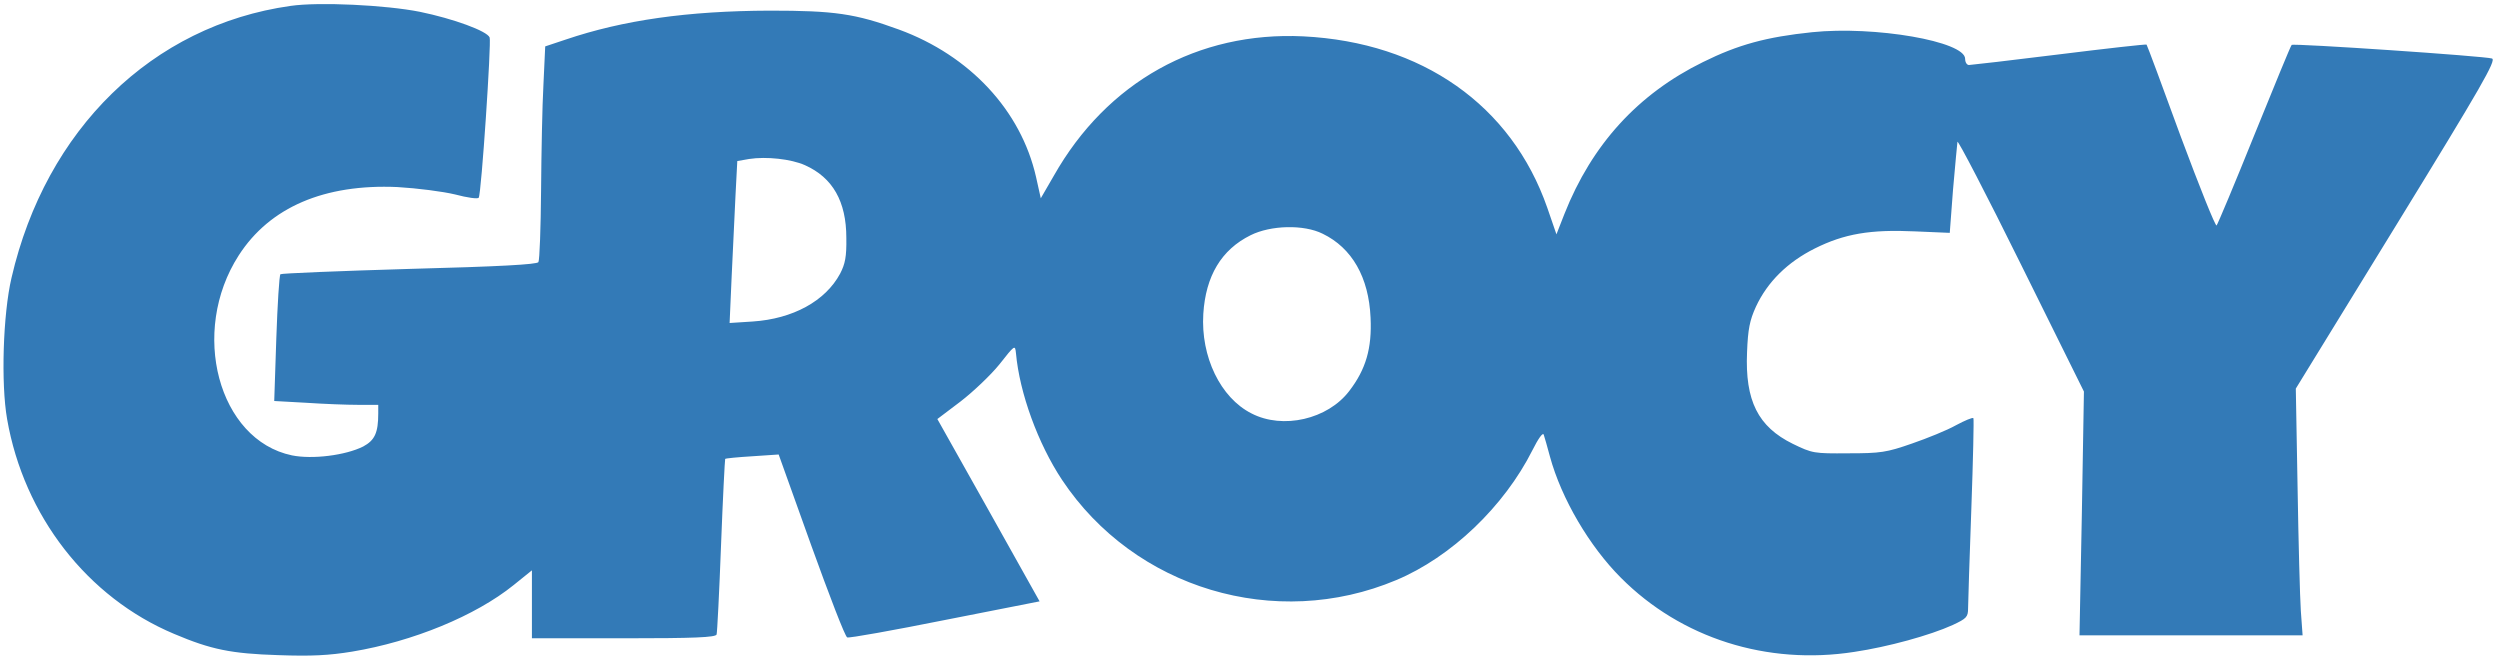
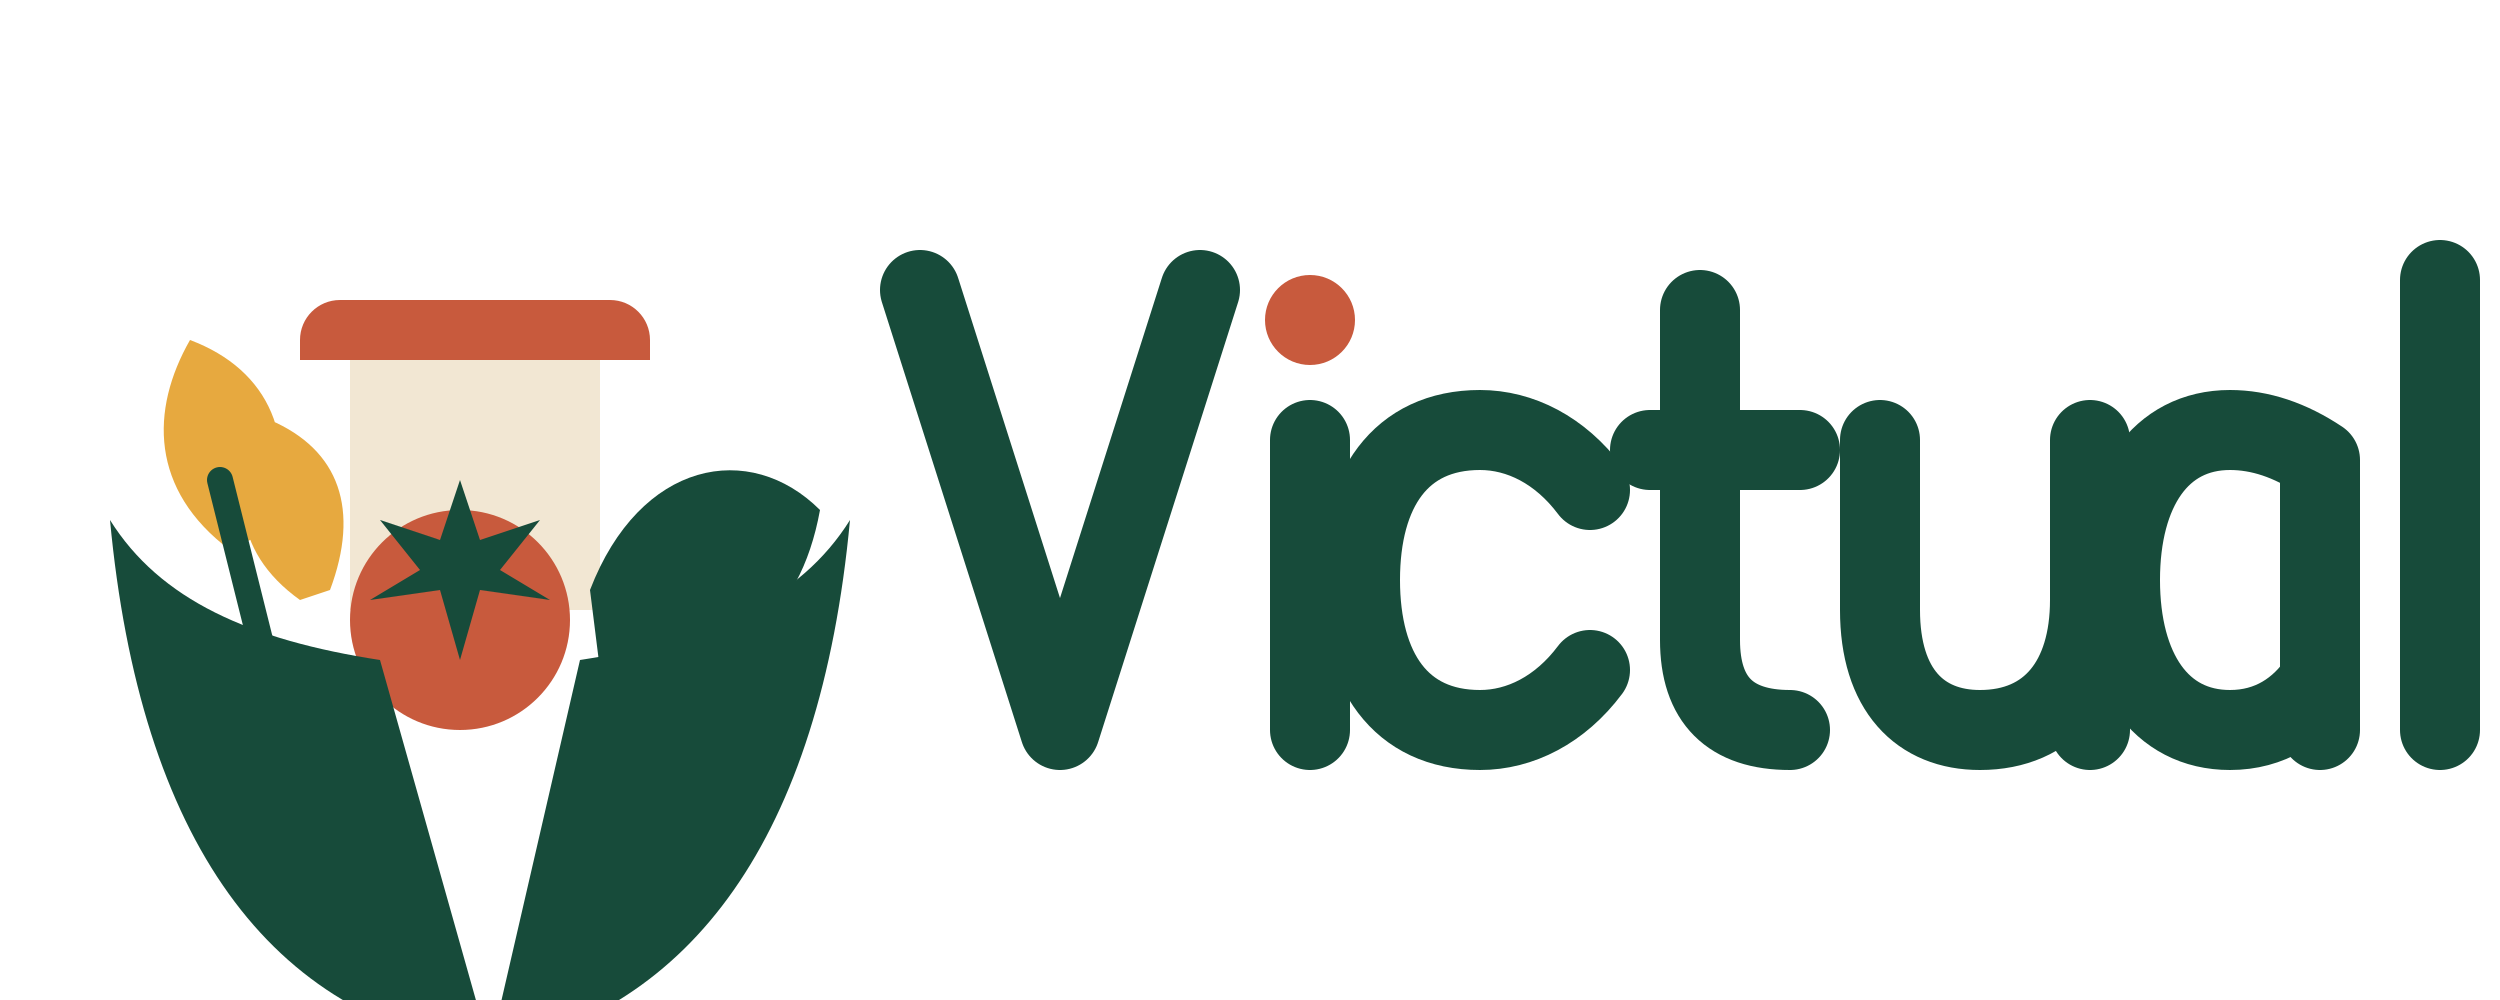
- <svg xmlns="http://www.w3.org/2000/svg" version="1.0" width="846pt" height="222pt" viewBox="0 0 846 222" preserveAspectRatio="xMidYMid meet">
-   <g transform="translate(0,222) scale(0.1,-0.1)" fill="#337ab7" stroke="none">
-     <path d="M983 2200 c-468 -66 -828 -418 -944 -920 -29 -124 -36 -358 -15 -478 57 -328 272 -604 565 -727 125 -53 193 -67 353 -72 112 -4 171 -1 250 12 205 34 417 121 546 225 l62 50 0 -115 0 -115 310 0 c240 0 312 3 315 13 2 6 9 142 15 302 6 159 13 291 14 292 1 2 43 6 92 9 l89 6 110 -307 c61 -169 115 -310 122 -312 6 -3 156 24 331 59 l320 63 -173 309 -173 308 78 59 c43 33 103 90 132 126 52 66 53 67 56 38 12 -135 75 -307 156 -429 245 -368 722 -511 1131 -339 186 78 365 249 461 440 19 38 35 61 38 52 3 -8 12 -41 21 -74 39 -143 134 -304 240 -410 204 -205 495 -297 790 -251 114 17 256 56 333 91 47 22 52 27 52 57 0 18 5 169 11 336 6 167 9 305 7 307 -3 3 -29 -8 -59 -24 -30 -17 -97 -44 -149 -62 -86 -30 -106 -33 -215 -33 -117 -1 -122 0 -188 32 -118 58 -162 146 -155 310 3 78 9 108 30 154 39 84 107 151 199 197 100 50 188 65 340 58 l117 -5 11 146 c7 81 14 154 15 162 1 8 98 -178 215 -415 l213 -430 -7 -413 -8 -412 378 0 377 0 -6 83 c-3 45 -8 233 -11 417 l-6 335 341 555 c288 469 338 556 323 562 -22 8 -672 52 -678 46 -3 -2 -59 -139 -126 -304 -66 -164 -124 -302 -128 -307 -4 -4 -58 131 -121 300 -62 170 -114 310 -116 312 -2 2 -135 -13 -296 -33 -161 -20 -299 -36 -305 -36 -7 0 -13 9 -13 21 0 59 -306 112 -518 90 -154 -16 -250 -42 -369 -101 -220 -108 -376 -279 -469 -514 l-27 -69 -31 90 c-121 347 -424 560 -826 580 -356 17 -664 -154 -844 -472 l-44 -76 -16 72 c-51 225 -224 411 -464 499 -148 54 -218 64 -437 64 -278 -1 -496 -32 -691 -98 l-69 -23 -6 -129 c-4 -71 -7 -232 -8 -359 -1 -126 -5 -235 -9 -242 -5 -8 -132 -15 -437 -23 -237 -7 -433 -15 -436 -18 -4 -4 -10 -102 -14 -218 l-7 -211 108 -6 c59 -4 138 -7 176 -7 l68 0 0 -29 c0 -66 -12 -91 -51 -112 -60 -30 -172 -44 -241 -30 -249 52 -347 418 -180 677 105 163 290 242 537 231 68 -4 153 -15 195 -25 41 -11 77 -16 80 -11 9 13 43 526 37 542 -8 22 -124 64 -236 87 -115 23 -342 34 -438 20z m1741 -539 c94 -42 140 -123 140 -246 1 -64 -4 -88 -21 -121 -50 -93 -160 -153 -296 -162 l-78 -5 7 159 c4 88 10 211 13 274 l6 115 40 7 c58 9 142 0 189 -21z m1752 -232 c99 -48 156 -147 162 -284 5 -104 -16 -175 -72 -248 -73 -96 -225 -131 -331 -76 -105 53 -172 192 -163 337 8 128 61 217 160 266 68 34 180 37 244 5z" />
+ <svg xmlns="http://www.w3.org/2000/svg" viewBox="0 0 250 100" role="img" aria-labelledby="title desc">
+   <g transform="translate(3 5)">
+     <path fill="#F2E7D3" d="M32 27h25v29H32z" />
+     <path fill="#C85A3D" d="M31 25h27a4 4 0 0 1 4 4v2H27v-2a4 4 0 0 1 4-4Z" />
+     <path fill="#E7A93F" d="M20 50c-8-6-8-14-4-21 8 3 11 10 8 19l-4 2Zm7 5c-7-5-7-12-3-18 7 3 9 9 6 17l-3 1Z" />
+     <path fill="none" stroke="#174B3A" stroke-width="2.6" stroke-linecap="round" d="M24 63 19 43" />
+     <path fill="#174B3A" d="M56 54c5-13 16-15 23-8-2 11-9 17-22 16l-1-8Z" />
+     <circle cx="43" cy="57" r="11" fill="#C85A3D" />
+     <path fill="#174B3A" d="m43 43 2 6 6-2-4 5 5 3-7-1-2 7-2-7-7 1 5-3-4-5 6 2 2-6Z" />
+     <path fill="#174B3A" d="M8 47c5 8 14 12 27 14l11 39C24 97 11 79 8 47Z" />
+     <path fill="#174B3A" d="M82 47c-5 8-14 12-27 14l-9 39c20-4 33-21 36-53Z" />
+     <rect x="28" y="101" width="36" height="5" rx="2.5" fill="#174B3A" />
  </g>
+   <g fill="none" stroke="#174B3A" stroke-width="8" stroke-linecap="round" stroke-linejoin="round">
+     <path d="M92 29 106 73 120 29" />
+     <path d="M131 44v29" />
+     <path d="M159 49c-3-4-7-6-11-6-8 0-12 6-12 15s4 15 12 15c4 0 8-2 11-6" />
+     <path d="M170 31v33c0 6 3 9 9 9" />
+     <path d="M165 45h15" />
+     <path d="M188 44v17c0 8 4 12 10 12 7 0 11-5 11-13V44m0 0v29" />
+     <path d="M232 46c-3-2-6-3-9-3-7 0-11 6-11 15s4 15 11 15c4 0 7-2 9-5V46Zm0 0v27" />
+     <path d="M244 28v45" />
+   </g>
+   <circle cx="131" cy="32" r="4.5" fill="#C85A3D" />
</svg>
